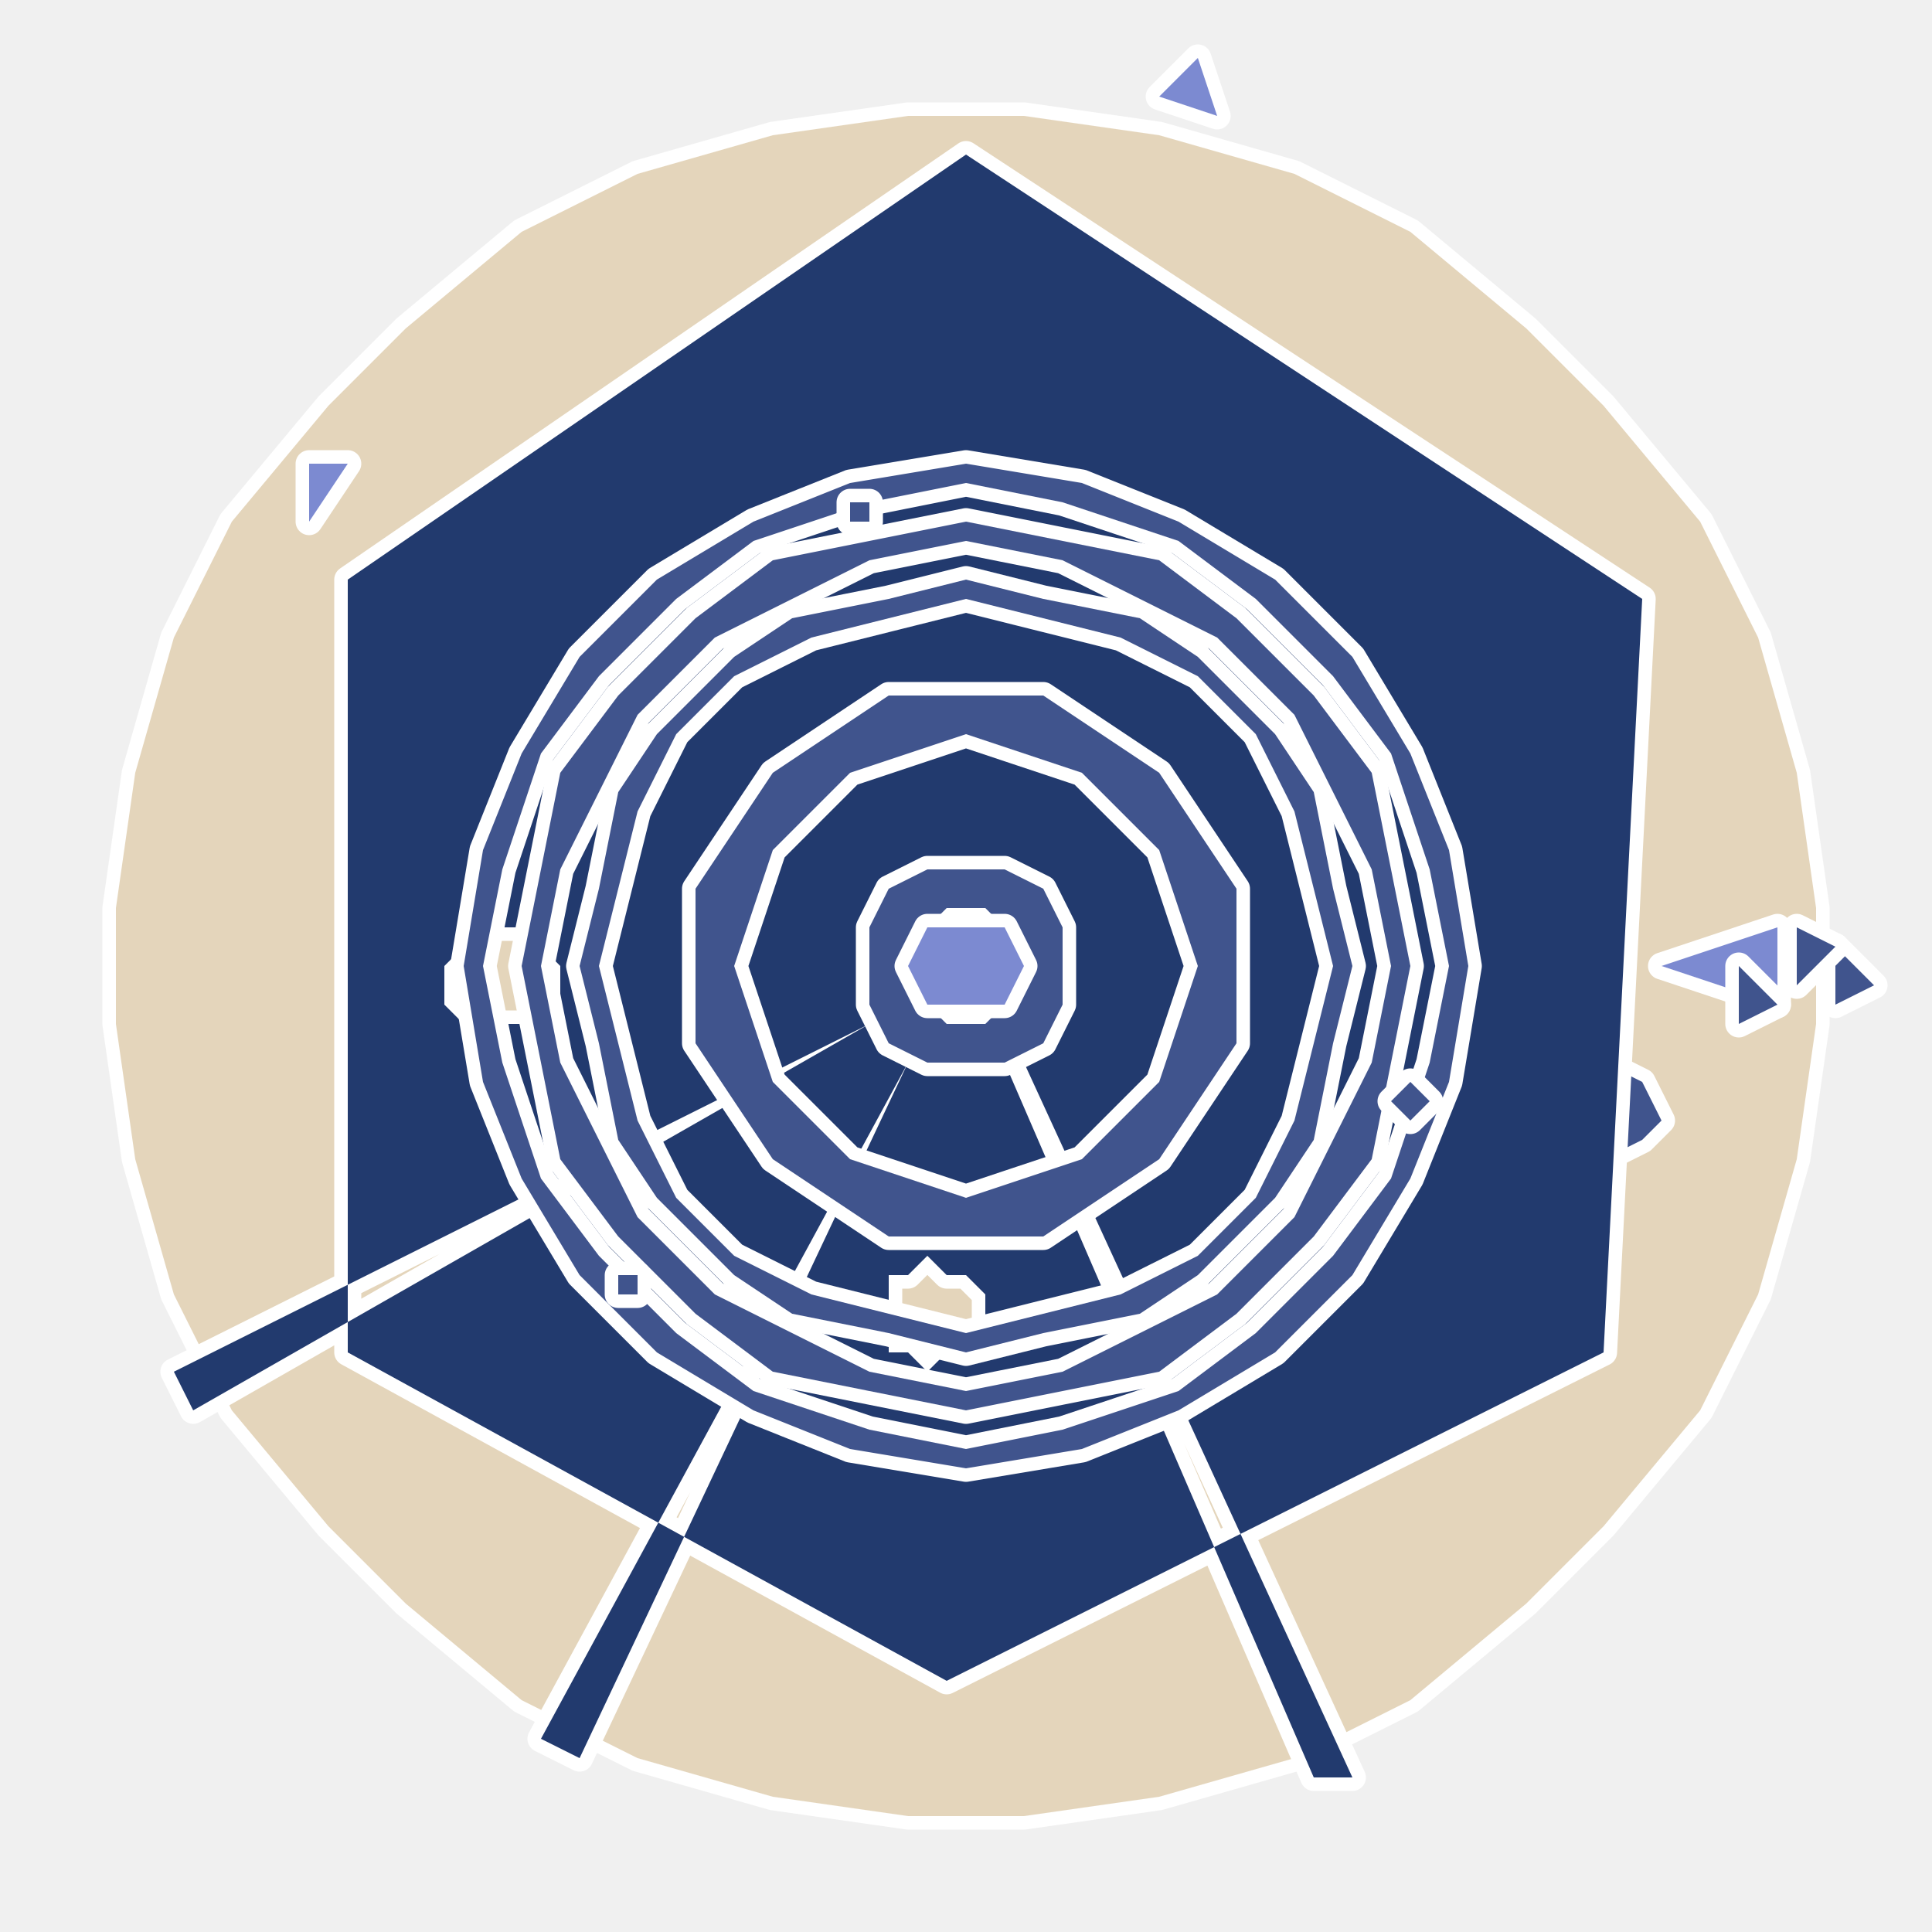
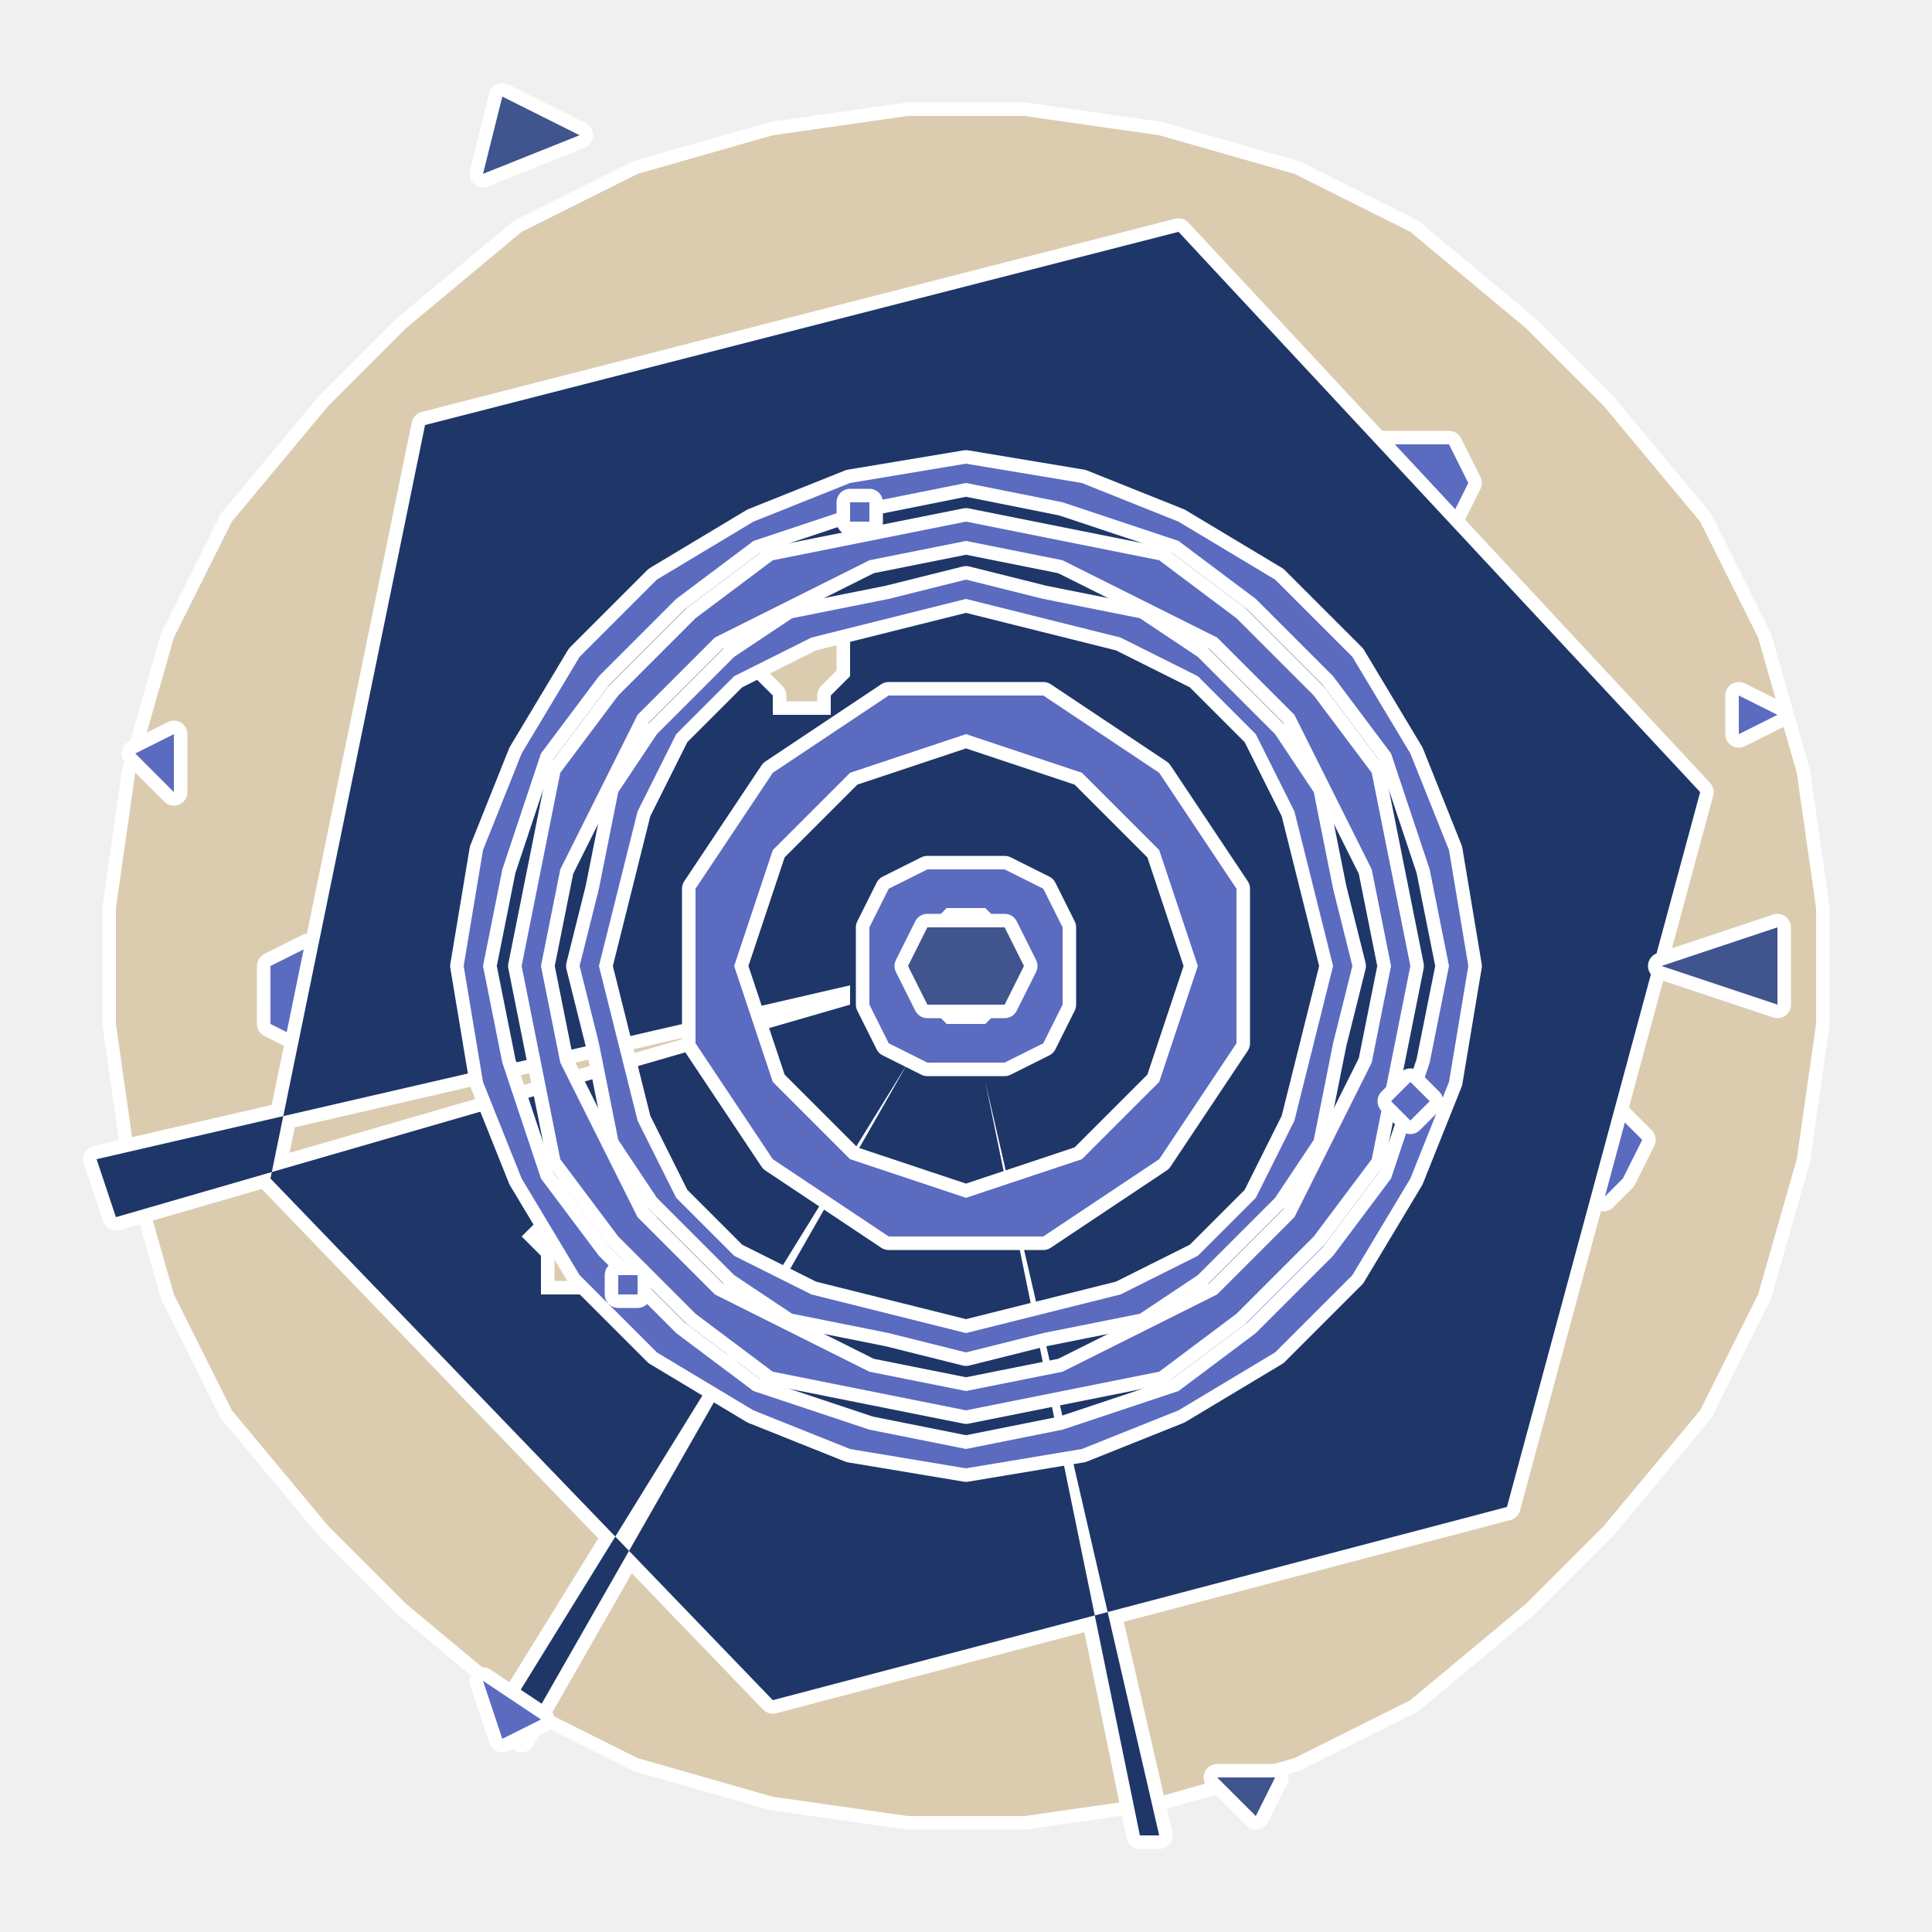
<svg xmlns="http://www.w3.org/2000/svg" viewBox="0 0 100 100" role="img" aria-label="@playform/hook-dsh-convention-suggester - spike-star">
  <style>
		@media (prefers-reduced-motion: no-preference) {
			.hook-dsh-convention-suggester-scene * { transform-box: view-box; transform-origin: 50% 50%; }
- 		.hook-dsh-convention-suggester-counter { animation: hook-dsh-convention-suggester-counter 22s linear -7s infinite; }
+ 		.hook-dsh-convention-suggester-counter { animation: hook-dsh-convention-suggester-counter 25s linear -2s infinite; }
		@keyframes hook-dsh-convention-suggester-counter { to { transform: rotate(-360deg); } }
- 		.hook-dsh-convention-suggester-breathe { animation: hook-dsh-convention-suggester-breathe 6s ease-in-out -7s infinite; }
+ 		.hook-dsh-convention-suggester-breathe { animation: hook-dsh-convention-suggester-breathe 7s ease-in-out -2s infinite; }
		@keyframes hook-dsh-convention-suggester-breathe { 50% { transform: scale(1.06); opacity: 0.85; } }
		.hook-dsh-convention-suggester-fire { animation: hook-dsh-convention-suggester-fire 3.1s ease-in-out infinite; }
		@keyframes hook-dsh-convention-suggester-fire { 0%, 100% { opacity: 0.35; } 50% { opacity: 1; } }
- 		.hook-dsh-convention-suggester-twinkle { animation: hook-dsh-convention-suggester-twinkle 9s ease-in-out -7s infinite; }
+ 		.hook-dsh-convention-suggester-twinkle { animation: hook-dsh-convention-suggester-twinkle 7s ease-in-out -2s infinite; }
		@keyframes hook-dsh-convention-suggester-twinkle { 0%, 100% { transform: scale(0.94); opacity: 0.4; } 50% { transform: scale(1.06); opacity: 1; } }
		}
	</style>
  <defs>
    <path id="hook-dsh-convention-suggester-0" d="M91,67 L88,73 L83,79 L79,83 L73,88 L67,91 L60,93 L53,94 L47,94 L40,93 L33,91 L27,88 L21,83 L17,79 L12,73 L9,67 L7,60 L6,53 L6,47 L7,40 L9,33 L12,27 L17,21 L21,17 L27,12 L33,9 L40,7 L47,6 L53,6 L60,7 L67,9 L73,12 L79,17 L83,21 L88,27 L91,33 L93,40 L94,47 L94,53 L93,60 Z" />
-     <path id="hook-dsh-convention-suggester-1" d="M46,17 L46,18 L44,19 L42,18 L42,17 L42,15 L44,14 L46,15 Z" />
-     <path id="hook-dsh-convention-suggester-2" d="M86,58 L85,59 L83,60 L81,59 L81,58 L81,56 L83,55 L85,56 Z" />
-     <path id="hook-dsh-convention-suggester-3" d="M24,31 L23,33 L21,34 L20,33 L19,31 L20,30 L21,29 L23,30 Z" />
-     <path id="hook-dsh-convention-suggester-4" d="M83,70 L49,87 L18,70 L18,30 L50,8 L85,31 Z M53,55 L70,92 L68,92 L52,55 Z M51,68 L51,69 L50,70 L49,70 L48,71 L47,70 L46,70 L46,69 L46,68 L46,67 L46,66 L47,66 L48,65 L49,66 L50,66 L51,67 Z M47,55 L30,91 L28,90 L47,55 Z M45,53 L10,73 L9,71 L45,53 Z M29,51 L29,52 L28,53 L27,53 L26,53 L25,53 L24,53 L23,52 L23,51 L23,50 L24,49 L25,48 L26,48 L27,48 L28,49 L29,50 Z M54,50 L54,52 L53,53 L52,54 L50,54 L48,54 L47,53 L46,52 L46,50 L46,48 L47,47 L48,46 L50,46 L52,46 L53,47 L54,48 Z" />
+     <path id="hook-dsh-convention-suggester-1" d="M85,59 L84,61 L83,62 L81,61 L80,59 L81,58 L83,57 L84,58 Z" />
+     <path id="hook-dsh-convention-suggester-2" d="M76,25 L75,27 L73,28 L71,27 L71,25 L71,23 L73,23 L75,23 Z" />
+     <path id="hook-dsh-convention-suggester-3" d="M18,52 L18,53 L16,54 L14,53 L14,52 L14,50 L16,49 L18,50 Z" />
+     <path id="hook-dsh-convention-suggester-4" d="M78,78 L40,88 L14,61 L22,22 L61,12 L88,41 Z M51,56 L60,95 L59,95 L51,56 Z M44,34 L44,35 L43,36 L43,37 L42,37 L40,37 L40,36 L39,35 L39,34 L39,33 L40,32 L40,32 L42,31 L43,32 L43,32 L44,33 Z M47,55 L27,90 L26,89 L47,55 Z M44,52 L6,63 L5,60 L44,51 Z M34,64 L34,65 L33,67 L32,67 L31,67 L29,67 L28,67 L28,65 L27,64 L28,63 L28,62 L29,61 L31,61 L32,61 L33,62 L34,63 Z M54,50 L54,52 L53,53 L52,54 L50,54 L48,54 L47,53 L46,52 L46,50 L46,48 L47,47 L48,46 L50,46 L52,46 L53,47 L54,48 Z" />
    <path id="hook-dsh-convention-suggester-5" d="M64,50 L64,54 L62,57 L60,60 L57,62 L54,64 L50,64 L46,64 L43,62 L40,60 L38,57 L36,54 L36,50 L36,46 L38,43 L40,40 L43,38 L46,36 L50,36 L54,36 L57,38 L60,40 L62,43 L64,46 Z M62,50 L61,53 L60,56 L58,58 L56,60 L53,61 L50,62 L47,61 L44,60 L42,58 L40,56 L39,53 L38,50 L39,47 L40,44 L42,42 L44,40 L47,39 L50,38 L53,39 L56,40 L58,42 L60,44 L61,47 Z" />
    <path id="hook-dsh-convention-suggester-6" d="M55,50 L55,52 L54,54 L52,55 L50,55 L48,55 L46,54 L45,52 L45,50 L45,48 L46,46 L48,45 L50,45 L52,45 L54,46 L55,48 Z M53,50 L53,51 L52,52 L51,53 L50,53 L49,53 L48,52 L47,51 L47,50 L47,49 L48,48 L49,47 L50,47 L51,47 L52,48 L53,49 Z" />
    <path id="hook-dsh-convention-suggester-7" d="M92,48 L86,50 L92,52 Z" />
    <path id="hook-dsh-convention-suggester-8" d="M70,50 L69,54 L68,59 L66,62 L62,66 L59,68 L54,69 L50,70 L46,69 L41,68 L38,66 L34,62 L32,59 L31,54 L30,50 L31,46 L32,41 L34,38 L38,34 L41,32 L46,31 L50,30 L54,31 L59,32 L62,34 L66,38 L68,41 L69,46 Z M69,50 L68,54 L67,58 L65,62 L62,65 L58,67 L54,68 L50,69 L46,68 L42,67 L38,65 L35,62 L33,58 L32,54 L31,50 L32,46 L33,42 L35,38 L38,35 L42,33 L46,32 L50,31 L54,32 L58,33 L62,35 L65,38 L67,42 L68,46 Z" />
    <path id="hook-dsh-convention-suggester-9" d="M73,50 L72,55 L71,60 L68,64 L64,68 L60,71 L55,72 L50,73 L45,72 L40,71 L36,68 L32,64 L29,60 L28,55 L27,50 L28,45 L29,40 L32,36 L36,32 L40,29 L45,28 L50,27 L55,28 L60,29 L64,32 L68,36 L71,40 L72,45 Z M72,50 L71,55 L69,59 L67,63 L63,67 L59,69 L55,71 L50,72 L45,71 L41,69 L37,67 L33,63 L31,59 L29,55 L28,50 L29,45 L31,41 L33,37 L37,33 L41,31 L45,29 L50,28 L55,29 L59,31 L63,33 L67,37 L69,41 L71,45 Z" />
    <path id="hook-dsh-convention-suggester-10" d="M76,50 L75,56 L73,61 L70,66 L66,70 L61,73 L56,75 L50,76 L44,75 L39,73 L34,70 L30,66 L27,61 L25,56 L24,50 L25,44 L27,39 L30,34 L34,30 L39,27 L44,25 L50,24 L56,25 L61,27 L66,30 L70,34 L73,39 L75,44 Z M75,50 L74,55 L72,61 L69,65 L65,69 L61,72 L55,74 L50,75 L45,74 L39,72 L35,69 L31,65 L28,61 L26,55 L25,50 L26,45 L28,39 L31,35 L35,31 L39,28 L45,26 L50,25 L55,26 L61,28 L65,31 L69,35 L72,39 L74,45 Z" />
    <path id="hook-dsh-convention-suggester-11" d="M74,57 L73,58 L73,58 L72,57 L73,56 L73,56 Z" />
    <path id="hook-dsh-convention-suggester-12" d="M33,66 L33,67 L32,67 L32,66 L32,66 L33,66 Z" />
    <path id="hook-dsh-convention-suggester-13" d="M45,27 L45,27 L44,27 L44,27 L44,26 L45,26 Z" />
-     <path id="hook-dsh-convention-suggester-14" d="M95,49 L97,51 L95,52 Z" />
-     <path id="hook-dsh-convention-suggester-15" d="M16,27 L16,24 L18,24 Z" />
-     <path id="hook-dsh-convention-suggester-16" d="M90,50 L92,52 L90,53 Z" />
-     <path id="hook-dsh-convention-suggester-17" d="M60,5 L62,3 L63,6 Z" />
-     <path id="hook-dsh-convention-suggester-18" d="M93,48 L95,49 L93,51 Z" />
+     <path id="hook-dsh-convention-suggester-14" d="M28,89 L26,90 L25,87 Z" />
+     <path id="hook-dsh-convention-suggester-15" d="M66,92 L65,94 L63,92 Z" />
+     <path id="hook-dsh-convention-suggester-16" d="M90,36 L92,37 L90,38 Z" />
+     <path id="hook-dsh-convention-suggester-17" d="M25,9 L26,5 L30,7 Z" />
+     <path id="hook-dsh-convention-suggester-18" d="M9,41 L7,39 L9,38 Z" />
    <path id="hook-dsh-convention-suggester-19" d="M53,50 L52,52 L51,52 L49,52 L48,52 L47,50 L48,48 L49,48 L51,48 L52,48 Z" />
  </defs>
  <g class="hook-dsh-convention-suggester-scene">
-     <g fill="#E4D5BB" fill-opacity="1" fill-rule="evenodd" stroke="#ffffff" stroke-width="1.4" stroke-linejoin="round" paint-order="stroke fill">
+     <g fill="#DBCCB0" fill-opacity="1" fill-rule="evenodd" stroke="#ffffff" stroke-width="1.4" stroke-linejoin="round" paint-order="stroke fill">
      <use class="hook-dsh-convention-suggester-breathe" href="#hook-dsh-convention-suggester-0" />
    </g>
-     <g fill="#40548D" fill-opacity="1" fill-rule="evenodd" stroke="#ffffff" stroke-width="1.4" stroke-linejoin="round" paint-order="stroke fill">
-       <use class="hook-dsh-convention-suggester-fire" style="animation-delay:-7.00s" href="#hook-dsh-convention-suggester-1" />
-       <use class="hook-dsh-convention-suggester-fire" style="animation-delay:-7.18s" href="#hook-dsh-convention-suggester-2" />
-       <use class="hook-dsh-convention-suggester-fire" style="animation-delay:-7.36s" href="#hook-dsh-convention-suggester-3" />
+     <g fill="#5B6BC0" fill-opacity="1" fill-rule="evenodd" stroke="#ffffff" stroke-width="1.4" stroke-linejoin="round" paint-order="stroke fill">
+       <use class="hook-dsh-convention-suggester-fire" style="animation-delay:-2.00s" href="#hook-dsh-convention-suggester-1" />
+       <use class="hook-dsh-convention-suggester-fire" style="animation-delay:-2.18s" href="#hook-dsh-convention-suggester-2" />
+       <use class="hook-dsh-convention-suggester-fire" style="animation-delay:-2.36s" href="#hook-dsh-convention-suggester-3" />
    </g>
-     <g fill="#223A6E" fill-opacity="1" fill-rule="evenodd" stroke="#ffffff" stroke-width="1.4" stroke-linejoin="round" paint-order="stroke fill">
+     <g fill="#1E3768" fill-opacity="1" fill-rule="evenodd" stroke="#ffffff" stroke-width="1.4" stroke-linejoin="round" paint-order="stroke fill">
      <use href="#hook-dsh-convention-suggester-4" />
    </g>
-     <g fill="#40548D" fill-opacity="1" fill-rule="evenodd" stroke="#ffffff" stroke-width="1.4" stroke-linejoin="round" paint-order="stroke fill">
+     <g fill="#5B6BC0" fill-opacity="1" fill-rule="evenodd" stroke="#ffffff" stroke-width="1.4" stroke-linejoin="round" paint-order="stroke fill">
      <use class="hook-dsh-convention-suggester-breathe" href="#hook-dsh-convention-suggester-5" />
      <use class="hook-dsh-convention-suggester-breathe" href="#hook-dsh-convention-suggester-6" />
    </g>
-     <g fill="#7C8AD1" fill-opacity="1" fill-rule="evenodd" stroke="#ffffff" stroke-width="1.4" stroke-linejoin="round" paint-order="stroke fill">
-       <use class="hook-dsh-convention-suggester-fire" style="animation-delay:-7.54s" href="#hook-dsh-convention-suggester-7" />
+     <g fill="#40548D" fill-opacity="1" fill-rule="evenodd" stroke="#ffffff" stroke-width="1.4" stroke-linejoin="round" paint-order="stroke fill">
+       <use class="hook-dsh-convention-suggester-fire" style="animation-delay:-2.54s" href="#hook-dsh-convention-suggester-7" />
    </g>
-     <g fill="#40548D" fill-opacity="1" fill-rule="evenodd" stroke="#ffffff" stroke-width="1.4" stroke-linejoin="round" paint-order="stroke fill">
+     <g fill="#5B6BC0" fill-opacity="1" fill-rule="evenodd" stroke="#ffffff" stroke-width="1.4" stroke-linejoin="round" paint-order="stroke fill">
      <use class="hook-dsh-convention-suggester-breathe" href="#hook-dsh-convention-suggester-8" />
      <use class="hook-dsh-convention-suggester-breathe" href="#hook-dsh-convention-suggester-9" />
      <use class="hook-dsh-convention-suggester-breathe" href="#hook-dsh-convention-suggester-10" />
      <use class="hook-dsh-convention-suggester-counter" href="#hook-dsh-convention-suggester-11" />
      <use class="hook-dsh-convention-suggester-counter" href="#hook-dsh-convention-suggester-12" />
      <use class="hook-dsh-convention-suggester-counter" href="#hook-dsh-convention-suggester-13" />
      <use class="hook-dsh-convention-suggester-twinkle" href="#hook-dsh-convention-suggester-14" />
    </g>
-     <g fill="#7C8AD1" fill-opacity="1" fill-rule="evenodd" stroke="#ffffff" stroke-width="1.4" stroke-linejoin="round" paint-order="stroke fill">
+     <g fill="#40548D" fill-opacity="1" fill-rule="evenodd" stroke="#ffffff" stroke-width="1.4" stroke-linejoin="round" paint-order="stroke fill">
      <use class="hook-dsh-convention-suggester-twinkle" href="#hook-dsh-convention-suggester-15" />
    </g>
-     <g fill="#40548D" fill-opacity="1" fill-rule="evenodd" stroke="#ffffff" stroke-width="1.4" stroke-linejoin="round" paint-order="stroke fill">
+     <g fill="#5B6BC0" fill-opacity="1" fill-rule="evenodd" stroke="#ffffff" stroke-width="1.4" stroke-linejoin="round" paint-order="stroke fill">
      <use class="hook-dsh-convention-suggester-twinkle" href="#hook-dsh-convention-suggester-16" />
    </g>
-     <g fill="#7C8AD1" fill-opacity="1" fill-rule="evenodd" stroke="#ffffff" stroke-width="1.4" stroke-linejoin="round" paint-order="stroke fill">
+     <g fill="#40548D" fill-opacity="1" fill-rule="evenodd" stroke="#ffffff" stroke-width="1.4" stroke-linejoin="round" paint-order="stroke fill">
      <use class="hook-dsh-convention-suggester-twinkle" href="#hook-dsh-convention-suggester-17" />
    </g>
-     <g fill="#40548D" fill-opacity="1" fill-rule="evenodd" stroke="#ffffff" stroke-width="1.4" stroke-linejoin="round" paint-order="stroke fill">
+     <g fill="#5B6BC0" fill-opacity="1" fill-rule="evenodd" stroke="#ffffff" stroke-width="1.4" stroke-linejoin="round" paint-order="stroke fill">
      <use class="hook-dsh-convention-suggester-twinkle" href="#hook-dsh-convention-suggester-18" />
    </g>
-     <g fill="#7C8AD1" fill-opacity="1" fill-rule="evenodd" stroke="#ffffff" stroke-width="1.4" stroke-linejoin="round" paint-order="stroke fill">
+     <g fill="#40548D" fill-opacity="1" fill-rule="evenodd" stroke="#ffffff" stroke-width="1.4" stroke-linejoin="round" paint-order="stroke fill">
      <use class="hook-dsh-convention-suggester-breathe" href="#hook-dsh-convention-suggester-19" />
    </g>
  </g>
</svg>
